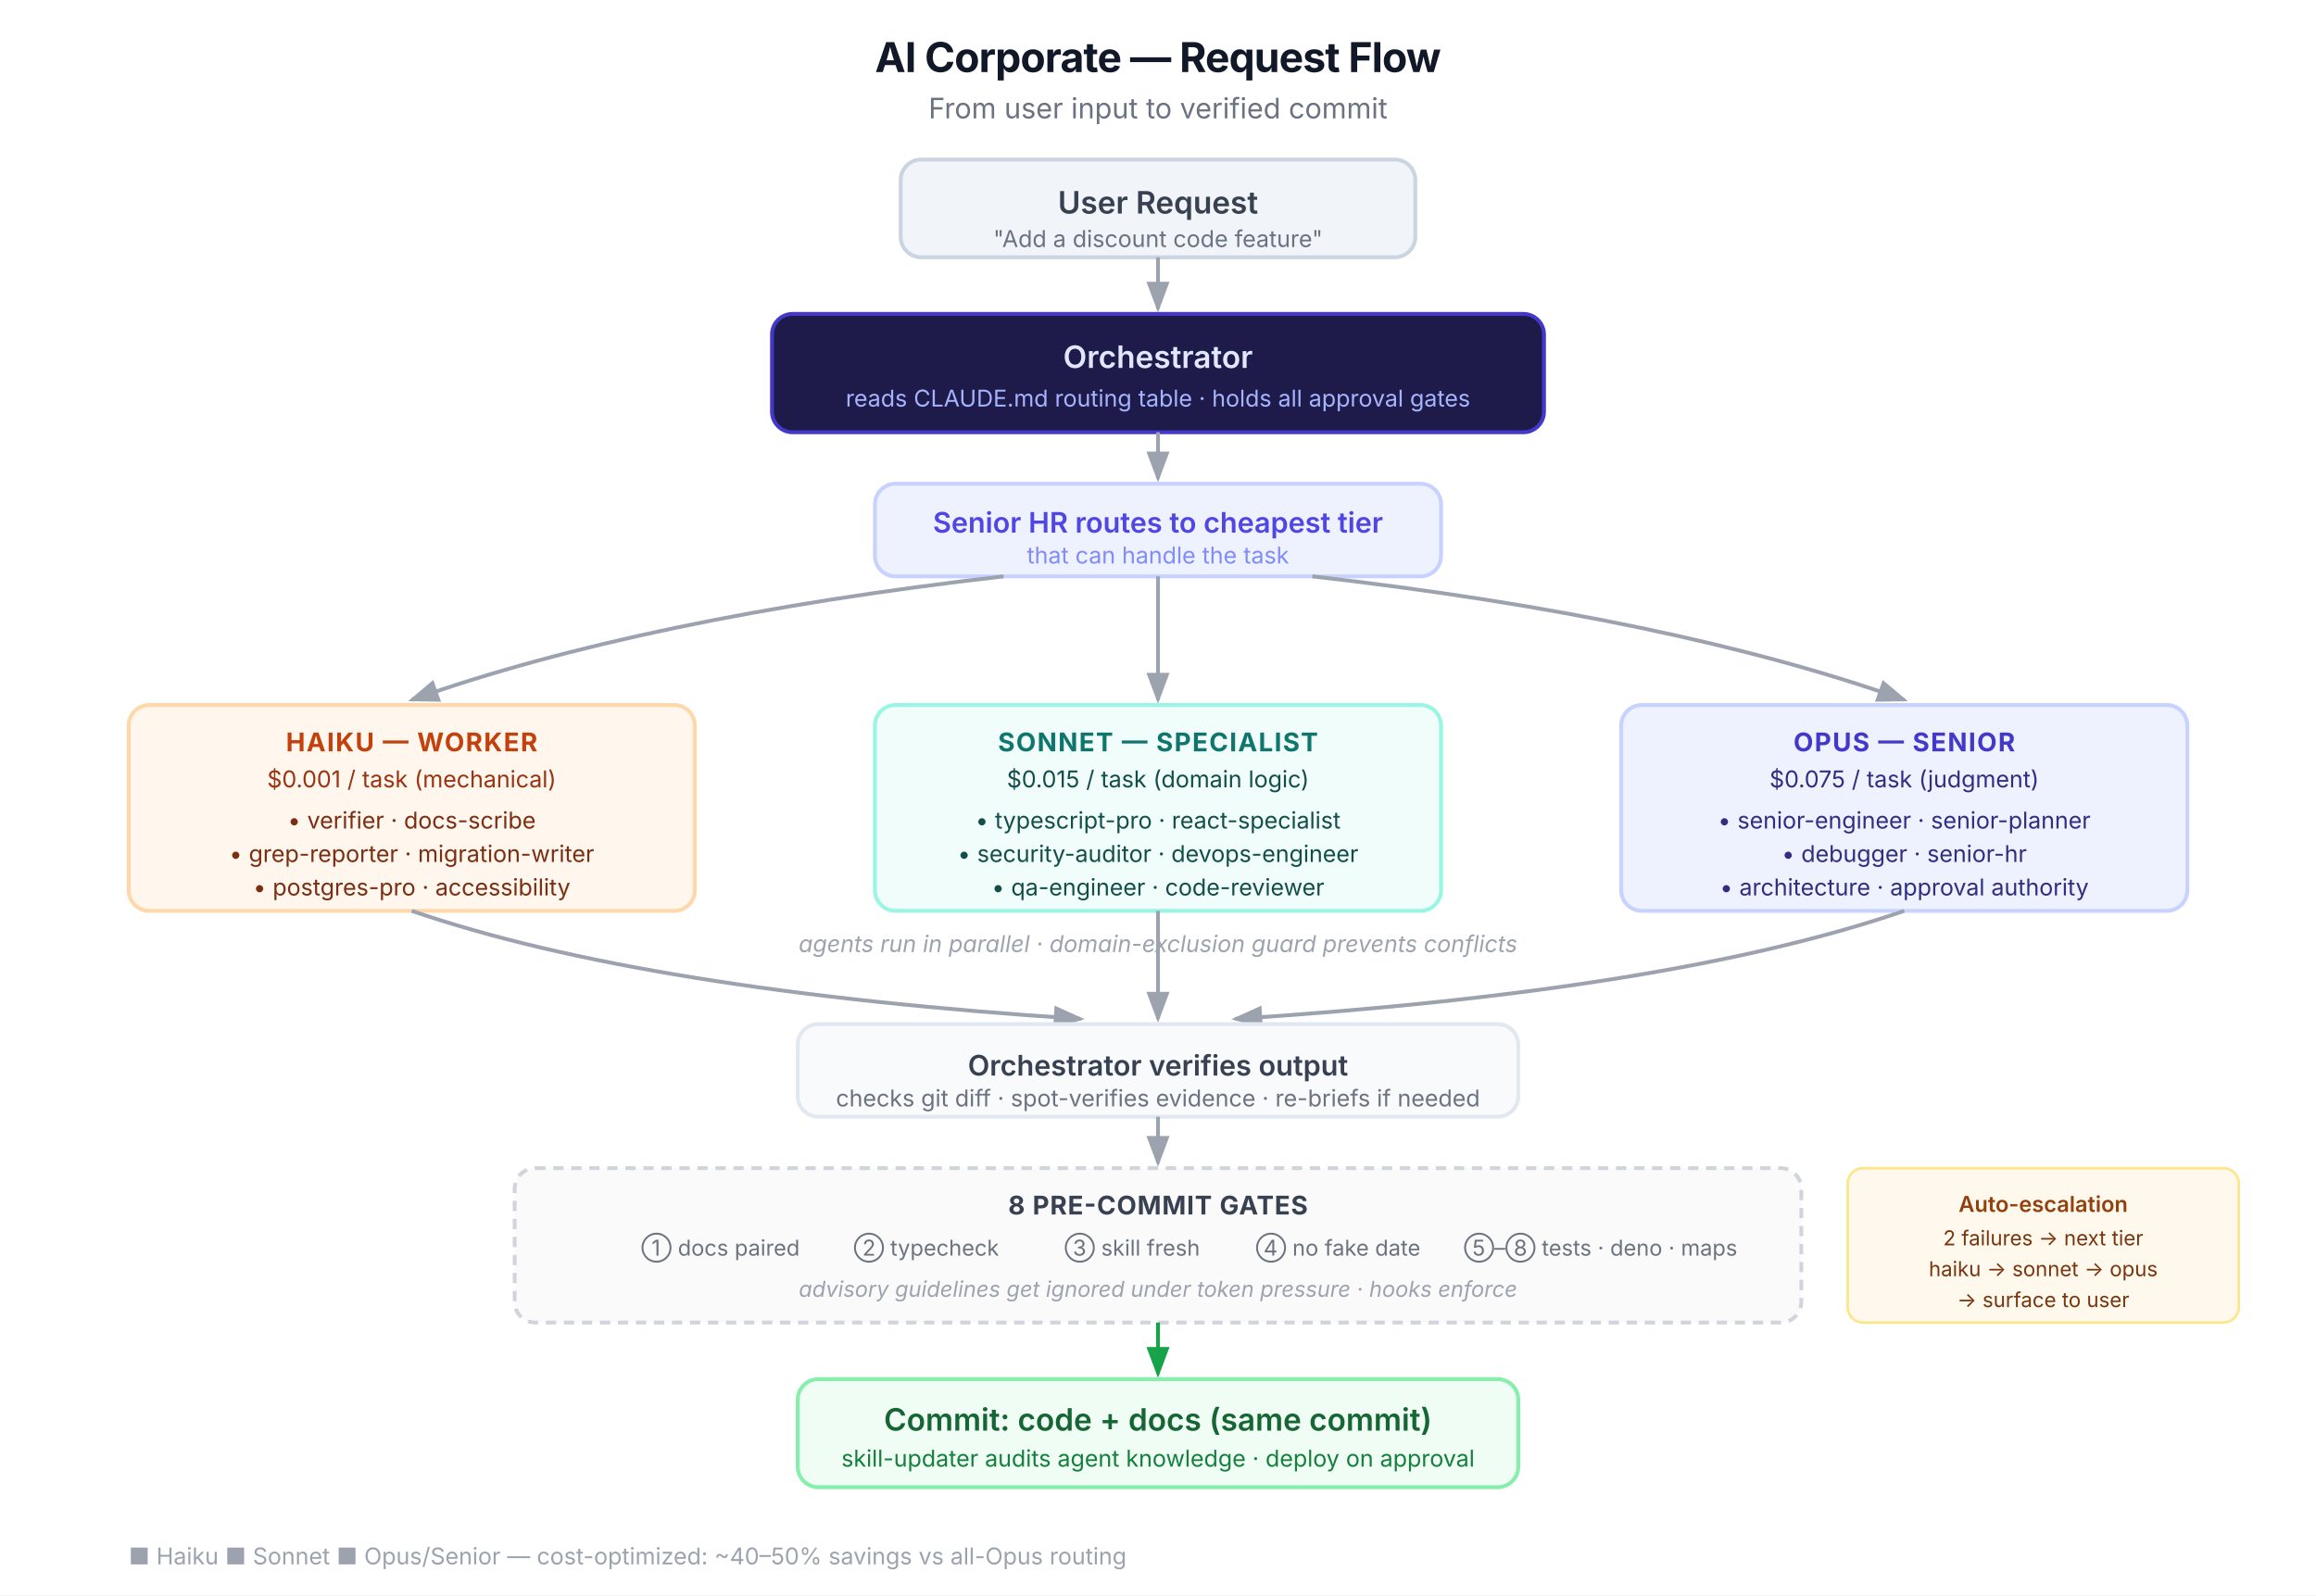
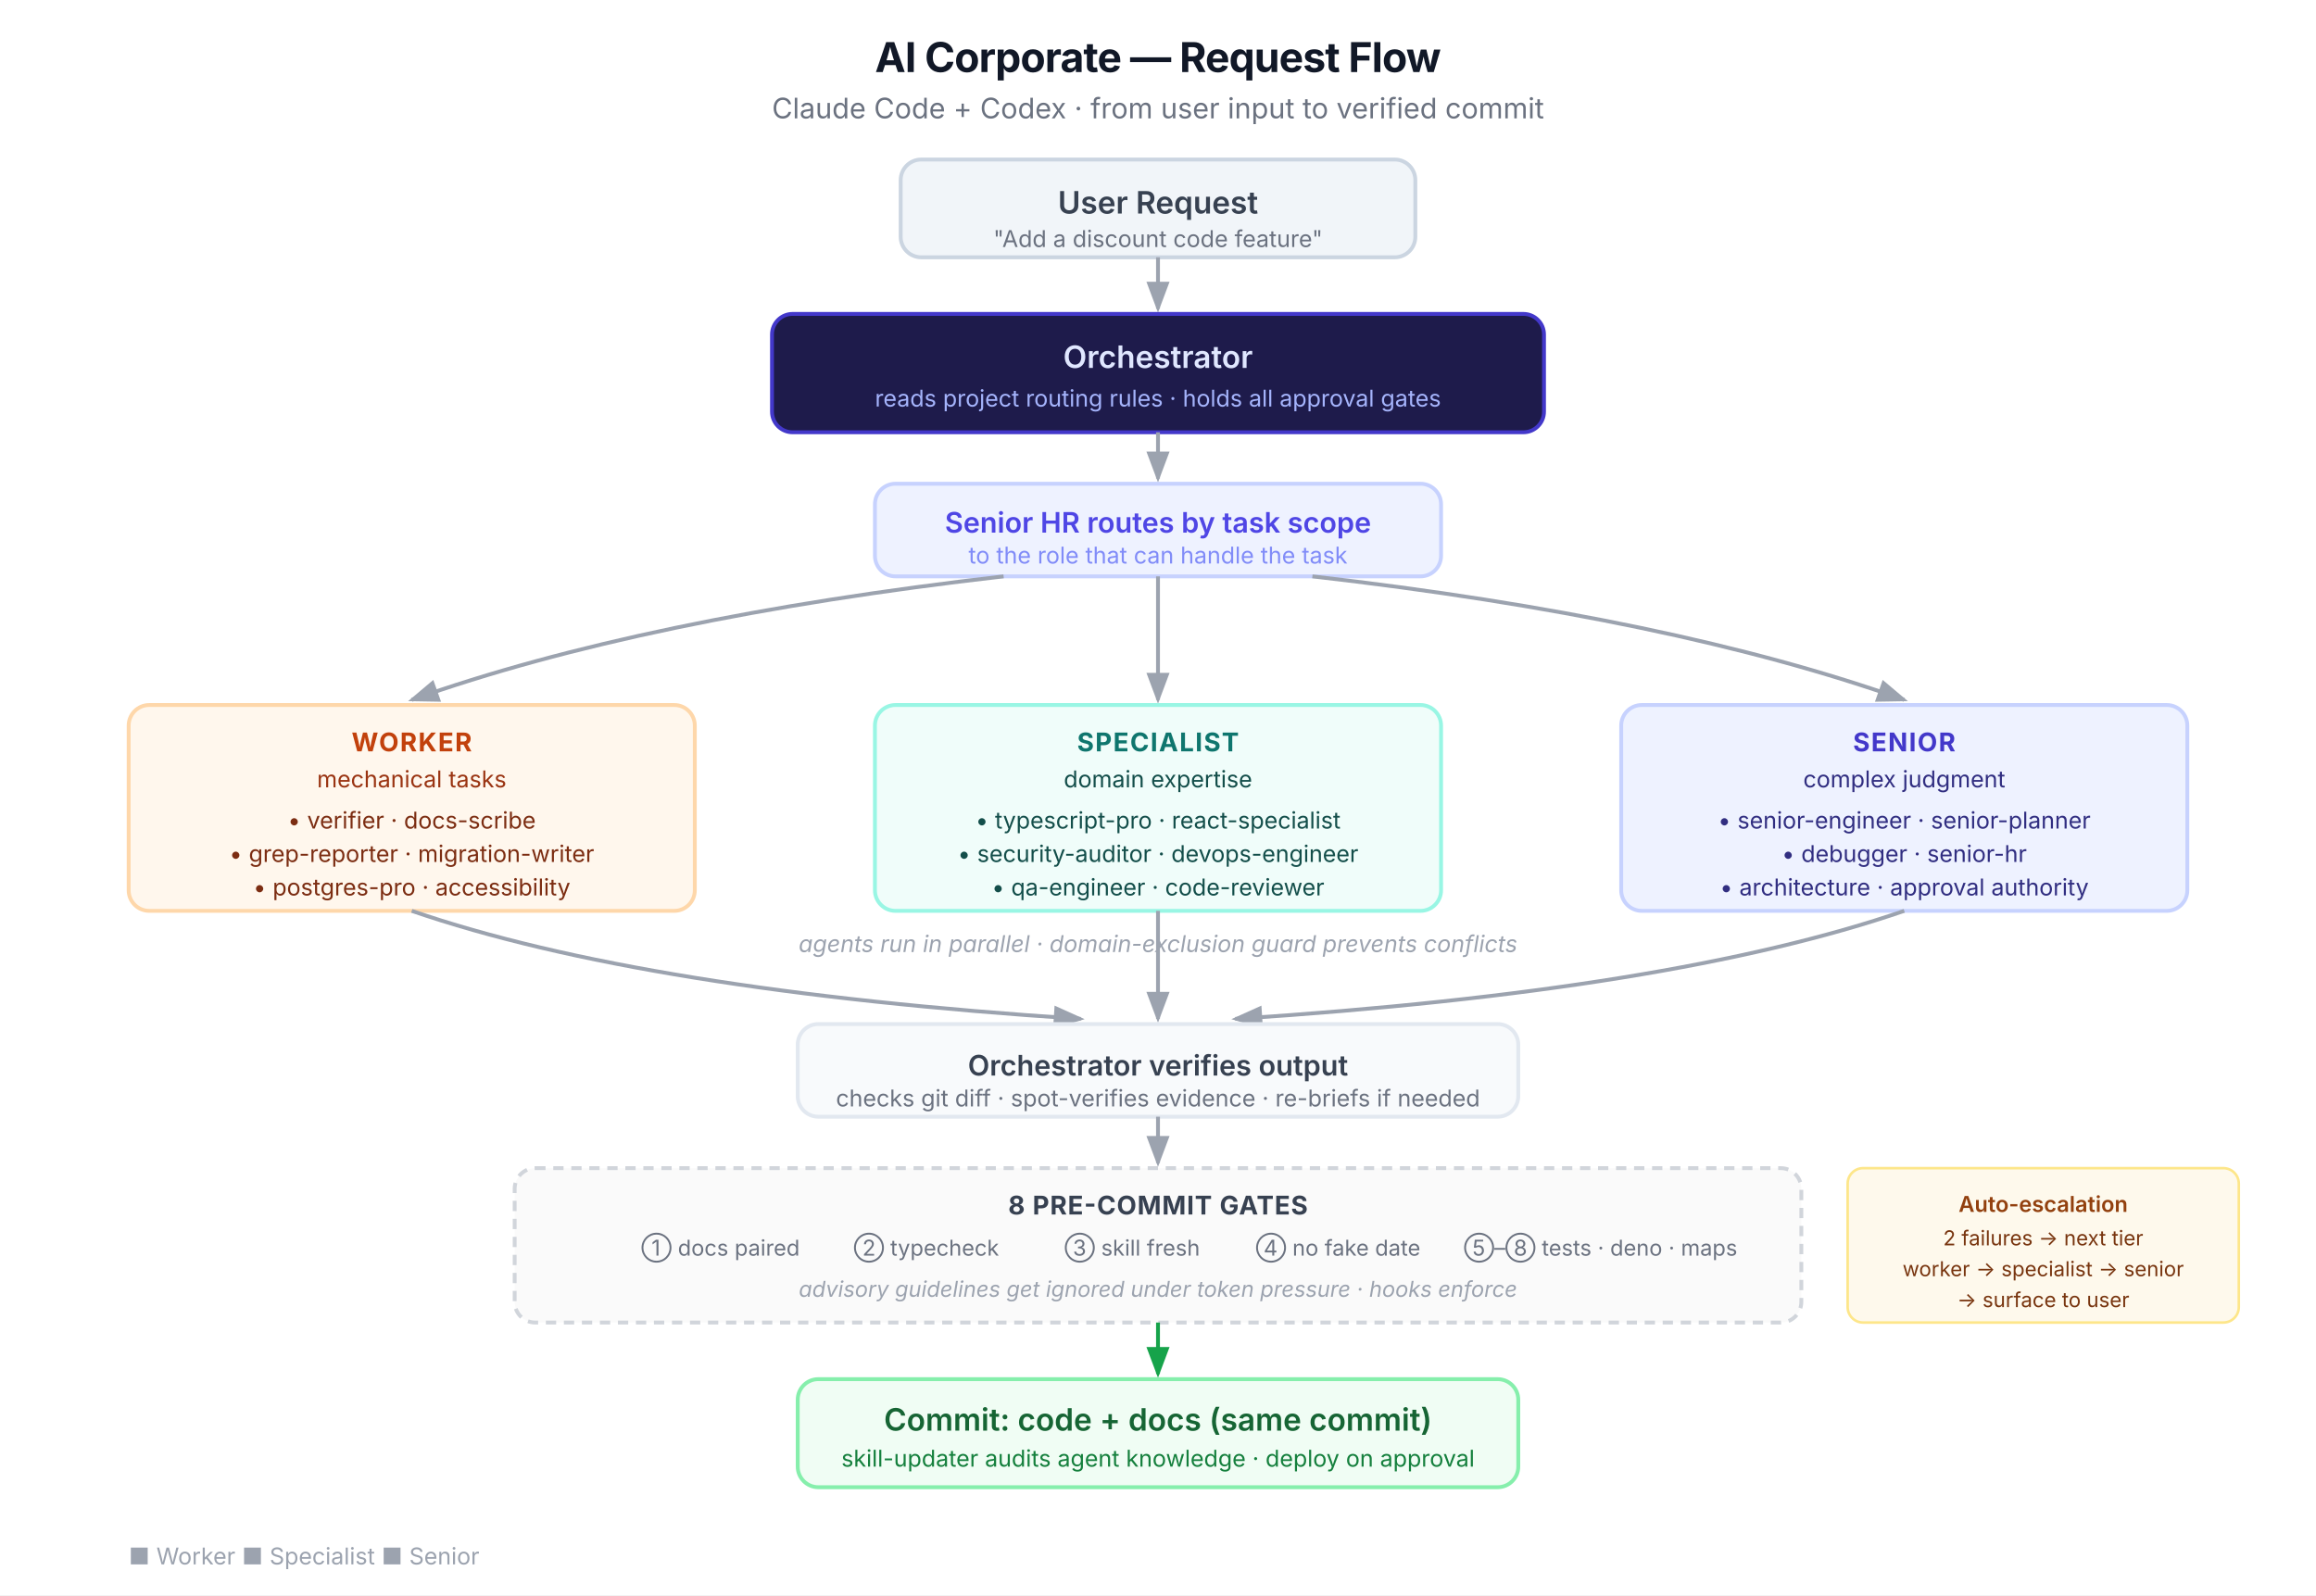
<svg xmlns="http://www.w3.org/2000/svg" viewBox="0 0 900 620" role="img" font-family="system-ui,-apple-system,sans-serif">
  <defs>
    <marker id="arr" markerWidth="8" markerHeight="8" refX="7" refY="3" orient="auto">
      <path d="M0,0 L0,6 L8,3 z" fill="#9ca3af" />
    </marker>
    <marker id="arr-g" markerWidth="8" markerHeight="8" refX="7" refY="3" orient="auto">
      <path d="M0,0 L0,6 L8,3 z" fill="#16a34a" />
    </marker>
  </defs>
  <rect width="900" height="620" fill="#ffffff" />
  <text x="450" y="28" text-anchor="middle" font-size="16" font-weight="700" fill="#111827" letter-spacing="-0.3">AI Corporate — Request Flow</text>
-   <text x="450" y="46" text-anchor="middle" font-size="11" fill="#6b7280">From user input to verified commit</text>
+   <text x="450" y="46" text-anchor="middle" font-size="11" fill="#6b7280">Claude Code + Codex · from user input to verified commit</text>
  <rect x="350" y="62" width="200" height="38" rx="8" fill="#f1f5f9" stroke="#cbd5e1" stroke-width="1.5" />
  <text x="450" y="83" text-anchor="middle" font-size="12" font-weight="600" fill="#374151">User Request</text>
  <text x="450" y="96" text-anchor="middle" font-size="9" fill="#6b7280">"Add a discount code feature"</text>
  <line x1="450" y1="100" x2="450" y2="120" stroke="#9ca3af" stroke-width="1.5" marker-end="url(#arr)" />
  <rect x="300" y="122" width="300" height="46" rx="8" fill="#1e1b4b" stroke="#4338ca" stroke-width="1.5" />
  <text x="450" y="143" text-anchor="middle" font-size="12" font-weight="600" fill="#e0e7ff">Orchestrator</text>
-   <text x="450" y="158" text-anchor="middle" font-size="9" fill="#a5b4fc">reads CLAUDE.md routing table · holds all approval gates</text>
+   <text x="450" y="158" text-anchor="middle" font-size="9" fill="#a5b4fc">reads project routing rules · holds all approval gates</text>
  <line x1="450" y1="168" x2="450" y2="186" stroke="#9ca3af" stroke-width="1.5" marker-end="url(#arr)" />
  <rect x="340" y="188" width="220" height="36" rx="8" fill="#eef2ff" stroke="#c7d2fe" stroke-width="1.5" />
-   <text x="450" y="207" text-anchor="middle" font-size="11" font-weight="600" fill="#4f46e5">Senior HR routes to cheapest tier</text>
-   <text x="450" y="219" text-anchor="middle" font-size="9" fill="#818cf8">that can handle the task</text>
+   <text x="450" y="207" text-anchor="middle" font-size="11" font-weight="600" fill="#4f46e5">Senior HR routes by task scope</text>
+   <text x="450" y="219" text-anchor="middle" font-size="9" fill="#818cf8">to the role that can handle the task</text>
  <path d="M390,224 Q250,240 160,272" fill="none" stroke="#9ca3af" stroke-width="1.5" marker-end="url(#arr)" />
  <line x1="450" y1="224" x2="450" y2="272" stroke="#9ca3af" stroke-width="1.5" marker-end="url(#arr)" />
  <path d="M510,224 Q650,240 740,272" fill="none" stroke="#9ca3af" stroke-width="1.5" marker-end="url(#arr)" />
  <rect x="50" y="274" width="220" height="80" rx="8" fill="#fff7ed" stroke="#fed7aa" stroke-width="1.5" />
-   <text x="160" y="292" text-anchor="middle" font-size="10" font-weight="700" fill="#c2410c" letter-spacing="0.5">HAIKU — WORKER</text>
-   <text x="160" y="306" text-anchor="middle" font-size="9" fill="#9a3412">$0.001 / task (mechanical)</text>
+   <text x="160" y="292" text-anchor="middle" font-size="10" font-weight="700" fill="#c2410c" letter-spacing="0.5">WORKER</text>
+   <text x="160" y="306" text-anchor="middle" font-size="9" fill="#9a3412">mechanical tasks</text>
  <text x="160" y="322" text-anchor="middle" font-size="9" fill="#7c2d12">• verifier · docs-scribe</text>
  <text x="160" y="335" text-anchor="middle" font-size="9" fill="#7c2d12">• grep-reporter · migration-writer</text>
  <text x="160" y="348" text-anchor="middle" font-size="9" fill="#7c2d12">• postgres-pro · accessibility</text>
  <rect x="340" y="274" width="220" height="80" rx="8" fill="#f0fdfa" stroke="#99f6e4" stroke-width="1.5" />
-   <text x="450" y="292" text-anchor="middle" font-size="10" font-weight="700" fill="#0f766e" letter-spacing="0.5">SONNET — SPECIALIST</text>
-   <text x="450" y="306" text-anchor="middle" font-size="9" fill="#134e4a">$0.015 / task (domain logic)</text>
+   <text x="450" y="292" text-anchor="middle" font-size="10" font-weight="700" fill="#0f766e" letter-spacing="0.5">SPECIALIST</text>
+   <text x="450" y="306" text-anchor="middle" font-size="9" fill="#134e4a">domain expertise</text>
  <text x="450" y="322" text-anchor="middle" font-size="9" fill="#134e4a">• typescript-pro · react-specialist</text>
  <text x="450" y="335" text-anchor="middle" font-size="9" fill="#134e4a">• security-auditor · devops-engineer</text>
  <text x="450" y="348" text-anchor="middle" font-size="9" fill="#134e4a">• qa-engineer · code-reviewer</text>
  <rect x="630" y="274" width="220" height="80" rx="8" fill="#eef2ff" stroke="#c7d2fe" stroke-width="1.5" />
-   <text x="740" y="292" text-anchor="middle" font-size="10" font-weight="700" fill="#4338ca" letter-spacing="0.5">OPUS — SENIOR</text>
-   <text x="740" y="306" text-anchor="middle" font-size="9" fill="#312e81">$0.075 / task (judgment)</text>
+   <text x="740" y="292" text-anchor="middle" font-size="10" font-weight="700" fill="#4338ca" letter-spacing="0.5">SENIOR</text>
+   <text x="740" y="306" text-anchor="middle" font-size="9" fill="#312e81">complex judgment</text>
  <text x="740" y="322" text-anchor="middle" font-size="9" fill="#312e81">• senior-engineer · senior-planner</text>
  <text x="740" y="335" text-anchor="middle" font-size="9" fill="#312e81">• debugger · senior-hr</text>
  <text x="740" y="348" text-anchor="middle" font-size="9" fill="#312e81">• architecture · approval authority</text>
  <text x="450" y="370" text-anchor="middle" font-size="9" fill="#9ca3af" font-style="italic">agents run in parallel · domain-exclusion guard prevents conflicts</text>
  <path d="M160,354 Q250,385 420,396" fill="none" stroke="#9ca3af" stroke-width="1.5" marker-end="url(#arr)" />
  <line x1="450" y1="354" x2="450" y2="396" stroke="#9ca3af" stroke-width="1.5" marker-end="url(#arr)" />
  <path d="M740,354 Q650,385 480,396" fill="none" stroke="#9ca3af" stroke-width="1.5" marker-end="url(#arr)" />
  <rect x="310" y="398" width="280" height="36" rx="8" fill="#f8fafc" stroke="#e2e8f0" stroke-width="1.5" />
  <text x="450" y="418" text-anchor="middle" font-size="11" font-weight="600" fill="#374151">Orchestrator verifies output</text>
  <text x="450" y="430" text-anchor="middle" font-size="9" fill="#6b7280">checks git diff · spot-verifies evidence · re-briefs if needed</text>
  <line x1="450" y1="434" x2="450" y2="452" stroke="#9ca3af" stroke-width="1.5" marker-end="url(#arr)" />
  <rect x="200" y="454" width="500" height="60" rx="8" fill="#fafafa" stroke="#d1d5db" stroke-width="1.5" stroke-dasharray="4,3" />
  <text x="450" y="472" text-anchor="middle" font-size="10" font-weight="700" fill="#374151" letter-spacing="0.3">8 PRE-COMMIT GATES</text>
  <text x="280" y="488" text-anchor="middle" font-size="8.5" fill="#6b7280">① docs paired</text>
  <text x="360" y="488" text-anchor="middle" font-size="8.5" fill="#6b7280">② typecheck</text>
  <text x="440" y="488" text-anchor="middle" font-size="8.5" fill="#6b7280">③ skill fresh</text>
  <text x="520" y="488" text-anchor="middle" font-size="8.5" fill="#6b7280">④ no fake date</text>
  <text x="622" y="488" text-anchor="middle" font-size="8.5" fill="#6b7280">⑤–⑧ tests · deno · maps</text>
  <text x="450" y="504" text-anchor="middle" font-size="8.5" fill="#9ca3af" font-style="italic">advisory guidelines get ignored under token pressure · hooks enforce</text>
  <rect x="718" y="454" width="152" height="60" rx="6" fill="#fef9ec" stroke="#fde68a" stroke-width="1" />
  <text x="794" y="471" text-anchor="middle" font-size="8.5" font-weight="600" fill="#92400e">Auto-escalation</text>
  <text x="794" y="484" text-anchor="middle" font-size="8" fill="#78350f">2 failures → next tier</text>
-   <text x="794" y="496" text-anchor="middle" font-size="8" fill="#78350f">haiku → sonnet → opus</text>
+   <text x="794" y="496" text-anchor="middle" font-size="8" fill="#78350f">worker → specialist → senior</text>
  <text x="794" y="508" text-anchor="middle" font-size="8" fill="#78350f">→ surface to user</text>
  <line x1="450" y1="514" x2="450" y2="534" stroke="#16a34a" stroke-width="1.5" marker-end="url(#arr-g)" />
  <rect x="310" y="536" width="280" height="42" rx="8" fill="#f0fdf4" stroke="#86efac" stroke-width="1.5" />
  <text x="450" y="556" text-anchor="middle" font-size="12" font-weight="600" fill="#166534">Commit: code + docs (same commit)</text>
  <text x="450" y="570" text-anchor="middle" font-size="9" fill="#15803d">skill-updater audits agent knowledge · deploy on approval</text>
-   <text x="50" y="608" font-size="9" fill="#9ca3af">■ Haiku  ■ Sonnet  ■ Opus/Senior   — cost-optimized: ~40–50% savings vs all-Opus routing</text>
+   <text x="50" y="608" font-size="9" fill="#9ca3af">■ Worker  ■ Specialist  ■ Senior</text>
</svg>
